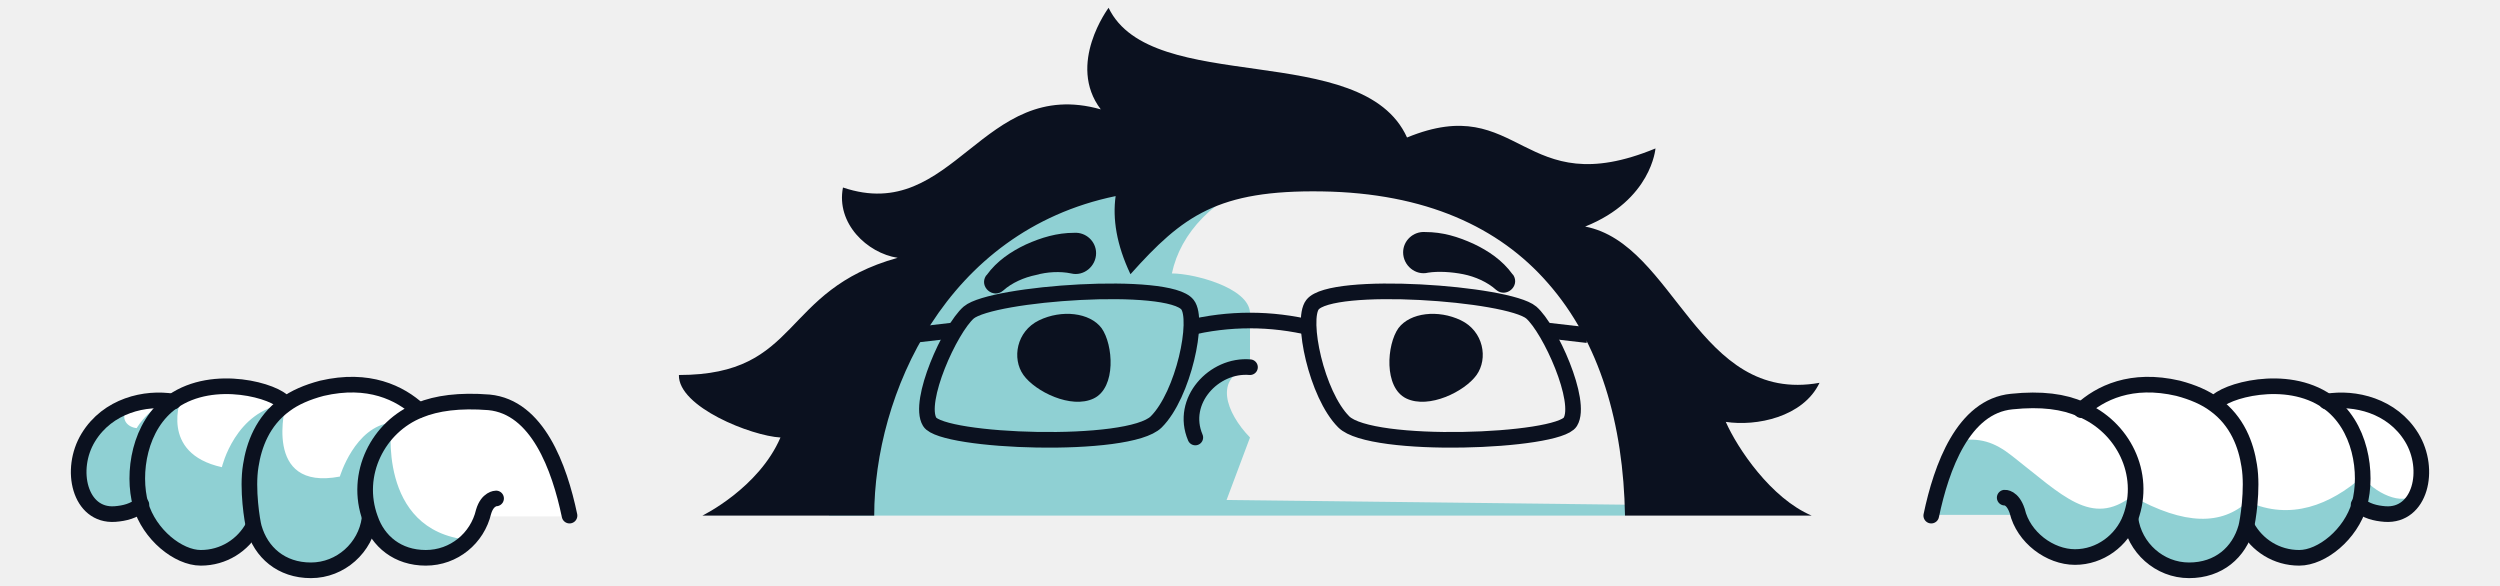
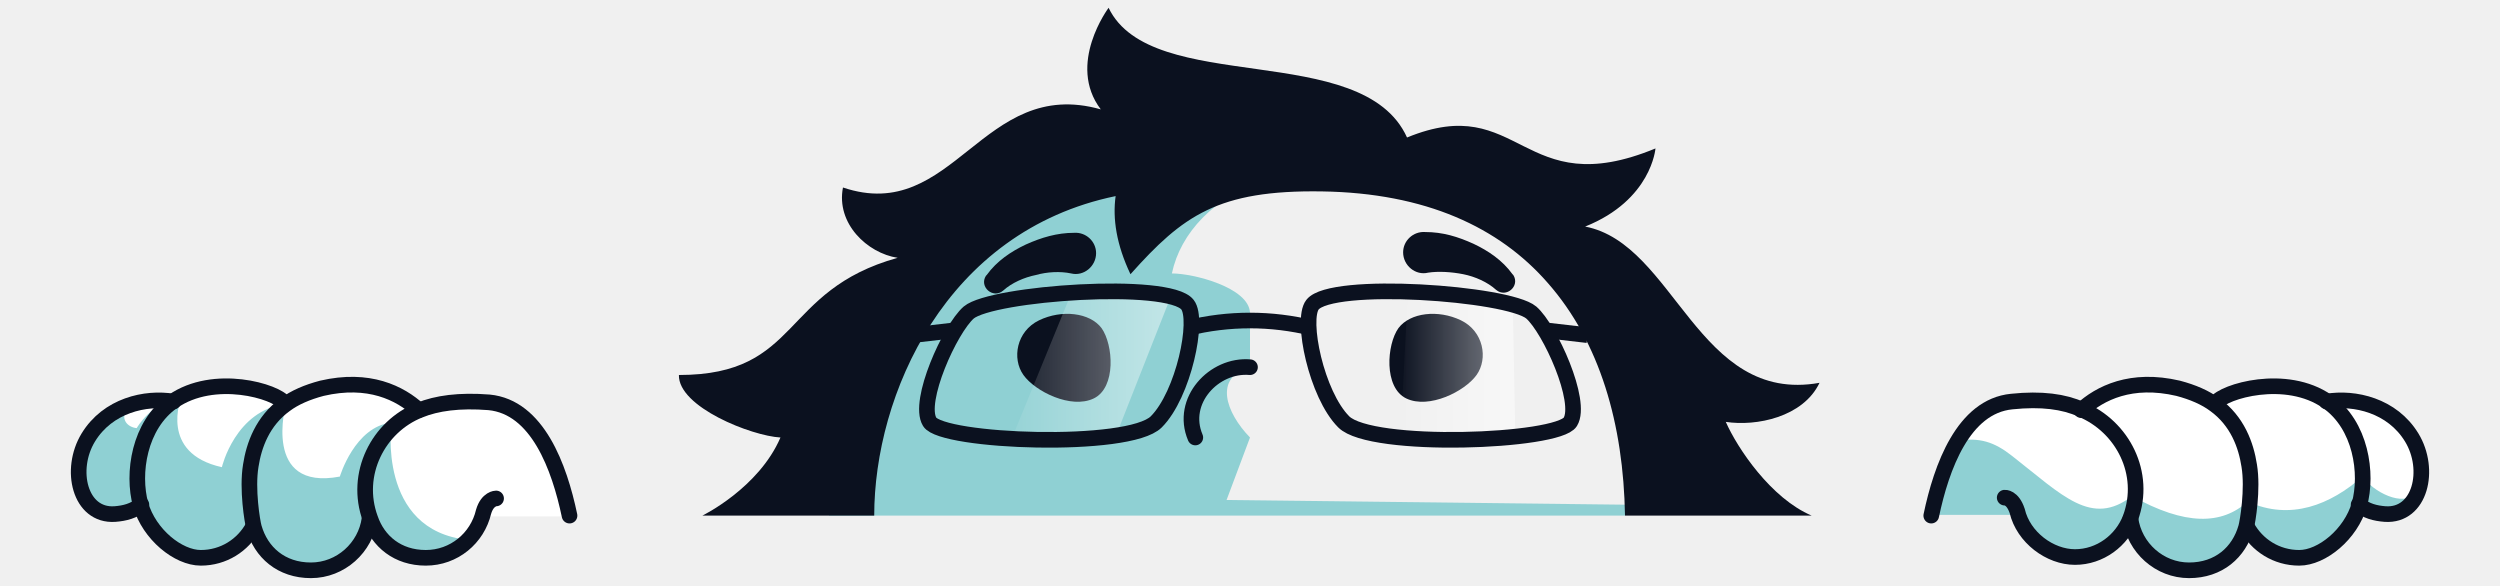
- <svg xmlns="http://www.w3.org/2000/svg" version="1.1" viewBox="0 0 320 75">
+ <svg xmlns="http://www.w3.org/2000/svg" xmlns:xlink="http://www.w3.org/1999/xlink" version="1.1" viewBox="0 0 320 75">
+   <defs>
+     <clipPath id="clippath">
+       <path d="M196,40c2.4,2.1,6.6,11.4,5,14s-25.5,3.5-29,0-5.5-13.1-4-15c2.4-3.1,25-1.5,28,1Z" style="fill: none;" />
+     </clipPath>
+     <linearGradient id="linear-gradient" x1="194" y1="47.2" x2="178.9" y2="47.2" gradientUnits="userSpaceOnUse">
+       <stop offset="0" stop-color="#fff" stop-opacity=".5" />
+       <stop offset="1" stop-color="#fff" stop-opacity="0" />
+     </linearGradient>
+     <clipPath id="clippath-1">
+       <path d="M124,40c-2.4,2.1-6.6,11.4-5,14s25.5,3.5,29,0,5.5-13.1,4-15c-2.4-3.1-25-1.5-28,1Z" style="fill: none;" />
+     </clipPath>
+     <linearGradient id="linear-gradient1" x1="151.9" y1="48.8" x2="126" y2="48.8" xlink:href="#linear-gradient" />
+   </defs>
  <g id="head">
    <path id="shadow" d="M208,66h-101.9c0-.2,7.4-26.4,7.4-26.4l22.1-16,26.4-.6c-6.6,2.2-10.9,6.8-12,12,2.8,0,9.8,1.8,10,5v7c-4.7,1.3-3.1,5.8,0,9l-3,8,51,.6v1.4Z" style="fill: #8fd0d3;" />
    <path id="eye-r" d="M141,42c1.5,2.1,1.9,7.6-1,9-2.9,1.4-7.5-.9-9-3s-.9-5.6,2-7,6.5-1,8,1Z" style="fill: #0b111f;" />
    <path id="eye-r1" data-name="eye-r" d="M187,41c2.9,1.4,3.5,4.9,2,7s-6.1,4.4-9,3c-2.9-1.4-2.5-6.9-1-9,1.5-2,5.1-2.4,8-1Z" style="fill: #0b111f;" />
    <path id="nose" d="M153,56c-2-4.7,2.4-9.4,7-9" style="fill: none; stroke: #0b111f; stroke-linecap: round; stroke-miterlimit: 10; stroke-width: 2px;" />
    <path d="M126.3,35.2c1.3-1.8,3.1-3,5-3.9,2-.9,4-1.5,6.2-1.5,1.5-.1,2.8,1.1,2.8,2.6,0,1.7-1.6,3-3.2,2.6-1.4-.3-3.1-.2-4.5.2-1.5.3-3.1,1-4.2,2-1.3,1.1-3.1-.5-2.2-1.9h0Z" style="fill: #0b111f;" />
    <path d="M193.7,35.2h0c.9,1.4-.9,3-2.2,1.9-1.1-1-2.7-1.7-4.2-2-1.5-.3-3.2-.4-4.5-.2-1.6.4-3.2-.9-3.2-2.6,0-1.5,1.3-2.7,2.8-2.6,2.3,0,4.2.6,6.2,1.5,1.9.9,3.7,2.1,5,3.9h0Z" style="fill: #0b111f;" />
    <path id="hair" d="M232,66h-24c-.2-11.7-3.2-22.2-9.9-29.8-6.2-7.1-15.6-11.5-28.9-11.7s-17.8,3.1-24.5,10.6c-1.8-3.8-2.3-7.1-1.9-10-21.8,4.5-30.9,25.5-30.9,40.9h-22s7.2-3.5,10-10c-3.7-.2-13.1-3.9-13-8,15.7,0,12.9-10.8,28-15-3.9-.6-7.9-4.4-7-9,14.2,4.8,17.8-14.3,33-10-4.4-5.8,1-13,1-13,5.5,11.4,32.5,4,38.2,16.6,14.6-6,14.6,8.5,31.8,1.4,0,0-.5,6.6-9,10,11.5,2.2,14.4,22.8,30,20-2.1,4.4-8.1,5.6-12,5,1.5,3.4,5.8,9.8,11,12Z" style="fill: #0b111f;" />
+     <g style="clip-path: url(#clippath);">
+       <polygon points="180.5 31.8 178.9 62.8 194 58.3 193.5 31.5 180.5 31.8" style="fill: url(#linear-gradient);" />
+     </g>
+     <g style="clip-path: url(#clippath-1);">
+       <polygon points="138.9 33.2 126 64.7 141.1 60.2 151.9 32.8 138.9 33.2" style="fill: url(#linear-gradient1);" />
+     </g>
    <path d="M124,40c-2.4,2.1-6.6,11.4-5,14s25.5,3.5,29,0,5.5-13.1,4-15c-2.4-3.1-25-1.5-28,1Z" style="fill: none; stroke: #0b111f; stroke-miterlimit: 10; stroke-width: 2px;" />
    <line x1="116.8" y1="42.9" x2="122" y2="42.3" style="fill: none; stroke: #0b111f; stroke-miterlimit: 10; stroke-width: 2px;" />
    <path d="M196,40c2.4,2.1,6.6,11.4,5,14s-25.5,3.5-29,0-5.5-13.1-4-15c2.4-3.1,25-1.5,28,1Z" style="fill: none; stroke: #0b111f; stroke-miterlimit: 10; stroke-width: 2px;" />
    <line x1="203.2" y1="42.9" x2="198" y2="42.3" style="fill: none; stroke: #0b111f; stroke-miterlimit: 10; stroke-width: 2px;" />
    <path d="M152,42c5.3-1.3,10.7-1.3,16,0" style="fill: none; stroke: #0b111f; stroke-miterlimit: 10; stroke-width: 2px;" />
  </g>
  <g id="hand-r">
    <path d="M61.8,66c-1.4,7.2-12.3,7.3-14.5.4-.7,8-13.3,8.8-14.8,1.1-3.5,6.4-12.3,4.4-14.4-2.8-5.5,4.2-10.5-2.8-6.8-8.6,2.3-3.9,6.8-5.3,10.9-4.6,4.5-3.6,13.5-1.5,14.3.2,4.8-3.9,14.5-2.7,17.1.8,9.8-4.1,17.8,2.5,19.3,13.6h-11.1Z" style="fill: #fff;" />
    <path d="M59.8,69.1h0c-1.4,1.4-3.3,2.3-5.3,2.3-3.3,0-6.1-2.1-7.1-5-.5,3.7-3.7,6.6-7.5,6.6s-6.4-2.3-7.3-5.5c-1.3,2.4-3.8,4-6.7,4s-6.6-3-7.7-6.8c-1,.8-2.1,1.1-3.4,1.2-4.5.3-5.9-5.7-3.4-9.8,1.2-2,3-3.3,5-4.1-1.2,1.7,0,2.7,1.1,2.8,0,0,1.9-3.4,5.7-3.9,0,0-2.9,7.1,5.2,8.9,0,0,1.7-7.3,8.2-8.1,0,0-3.1,11.2,6.9,9.3,0,0,1.9-6.4,6.6-6.9,0,0-1.9,13.8,9.8,15h0Z" style="fill: #8fd0d3;" />
    <path d="M32.4,67.4c-1.3,2.4-3.8,4-6.7,4s-6.6-3-7.7-6.8c-1.1-4-.2-10.2,4.1-13.2,5.3-3.7,13.3-1.3,14.3.2" style="fill: none; stroke: #0b111f; stroke-linecap: round; stroke-miterlimit: 10; stroke-width: 2px;" />
    <path d="M47.3,66.4c-.5,3.7-3.7,6.6-7.5,6.6s-6.4-2.3-7.3-5.5c-.2-.7-.9-4.9-.4-7.9.4-2.6,1.5-5.7,4.4-7.8,1.2-.9,2.8-1.6,4.7-2.1,6-1.4,10,.6,12.4,2.8" style="fill: none; stroke: #0b111f; stroke-linecap: round; stroke-miterlimit: 10; stroke-width: 2px;" />
    <path d="M63.5,63.8s-1.1,0-1.6,1.7c-.8,3.4-3.8,5.9-7.4,5.9s-6.1-2.1-7.1-5c-2.1-5.7,1-11.8,6.3-13.9,2.2-.9,5.1-1.3,8.9-1,6.2.6,9,8.3,10.3,14.5" style="fill: none; stroke: #0b111f; stroke-linecap: round; stroke-miterlimit: 10; stroke-width: 2px;" />
    <path d="M18.1,64.6c-1,.8-2.1,1.1-3.4,1.2-4.5.3-5.9-5.7-3.4-9.8,2.5-4.1,7.3-5.2,10.9-4.6" style="fill: none; stroke: #0b111f; stroke-linecap: round; stroke-miterlimit: 10; stroke-width: 2px;" />
  </g>
  <g id="hand-l">
    <path d="M309.2,63.8c-.8,1.3-2.1,2.2-3.8,2-1.3-.1-2.4-.5-3.4-1.2-1.1,3.8-4.3,6.8-7.7,6.8s-5.4-1.6-6.7-4c-.9,3.2-3.8,5.5-7.3,5.5s-7-2.9-7.5-6.6c-1.1,2.9-3.9,5-7.1,5s-4-.8-5.3-2.2c-1-1-1.7-2.3-2.1-3.7h0s0,0,0,0h-11c.6-3,1.6-6.3,3.2-9,1.7-2.7,4-4.8,7.1-5.1,3.8-.4,6.7,0,8.9,1,2.4-2.3,6.4-4.3,12.4-2.8,1.9.5,3.4,1.2,4.7,2.1.9-1.5,7.8-3.6,13.1-1,.4.2.9.5,1.3.8.2,0,.4,0,.6,0,1.7-.2,3.6,0,5.4.6,1.9.7,3.7,2,5,4.1,1.5,2.5,1.6,5.7.4,7.8h0Z" style="fill: #fff;" />
    <path d="M309.2,63.2c.6,2.2-5.7,4.2-7.2,1.4-2,7.4-11.4,8.9-14.4,2.8-.9,3.2-3.8,5.5-7.3,5.5s-7-2.9-7.5-6.6c-1.1,2.9-3.9,5-7.1,5s-4-.8-5.3-2.2c-1-1-1.7-1.7-2.1-3.2h-11c.6-3,1.6-6.9,3.2-9.5,2.9-.4,4.7.1,7.1,2,6.4,5,10.1,9.1,15.3,5.1,6.8,3.8,11.5,3.7,14.8.7,5.5,2.5,10.6.4,14.7-3.2,1.3,1.9,5.2,4,6.8,2.1h0Z" style="fill: #8fd0d3;" />
    <path d="M287.6,67.4c1.3,2.4,3.8,4,6.7,4s6.6-3,7.7-6.8c1.1-4,.2-10.2-4.1-13.2-5.3-3.7-13.3-1.3-14.3.2" style="fill: none; stroke: #0b111f; stroke-linecap: round; stroke-miterlimit: 10; stroke-width: 2px;" />
    <path d="M272.7,66.4c.5,3.7,3.7,6.6,7.5,6.6s6.4-2.3,7.3-5.5c.2-.7.9-4.9.4-7.9-.4-2.6-1.5-5.7-4.4-7.8-1.2-.9-2.8-1.6-4.7-2.1-6-1.4-10,.6-12.4,2.8" style="fill: none; stroke: #0b111f; stroke-linecap: round; stroke-miterlimit: 10; stroke-width: 2px;" />
    <path d="M247.2,66c1.3-6.2,4.1-14,10.3-14.6,3.8-.4,6.7,0,8.9,1,5.3,2.2,8.4,8.2,6.3,13.9-1.1,2.9-3.9,5-7.1,5s-6.6-2.5-7.4-5.9c-.6-1.8-1.6-1.7-1.6-1.7" style="fill: none; stroke: #0b111f; stroke-linecap: round; stroke-miterlimit: 10; stroke-width: 2px;" />
    <path d="M301.9,64.6c1,.8,2.1,1.1,3.4,1.2,4.5.3,5.9-5.7,3.4-9.8s-7.3-5.2-10.9-4.6" style="fill: none; stroke: #0b111f; stroke-linecap: round; stroke-miterlimit: 10; stroke-width: 2px;" />
  </g>
</svg>
